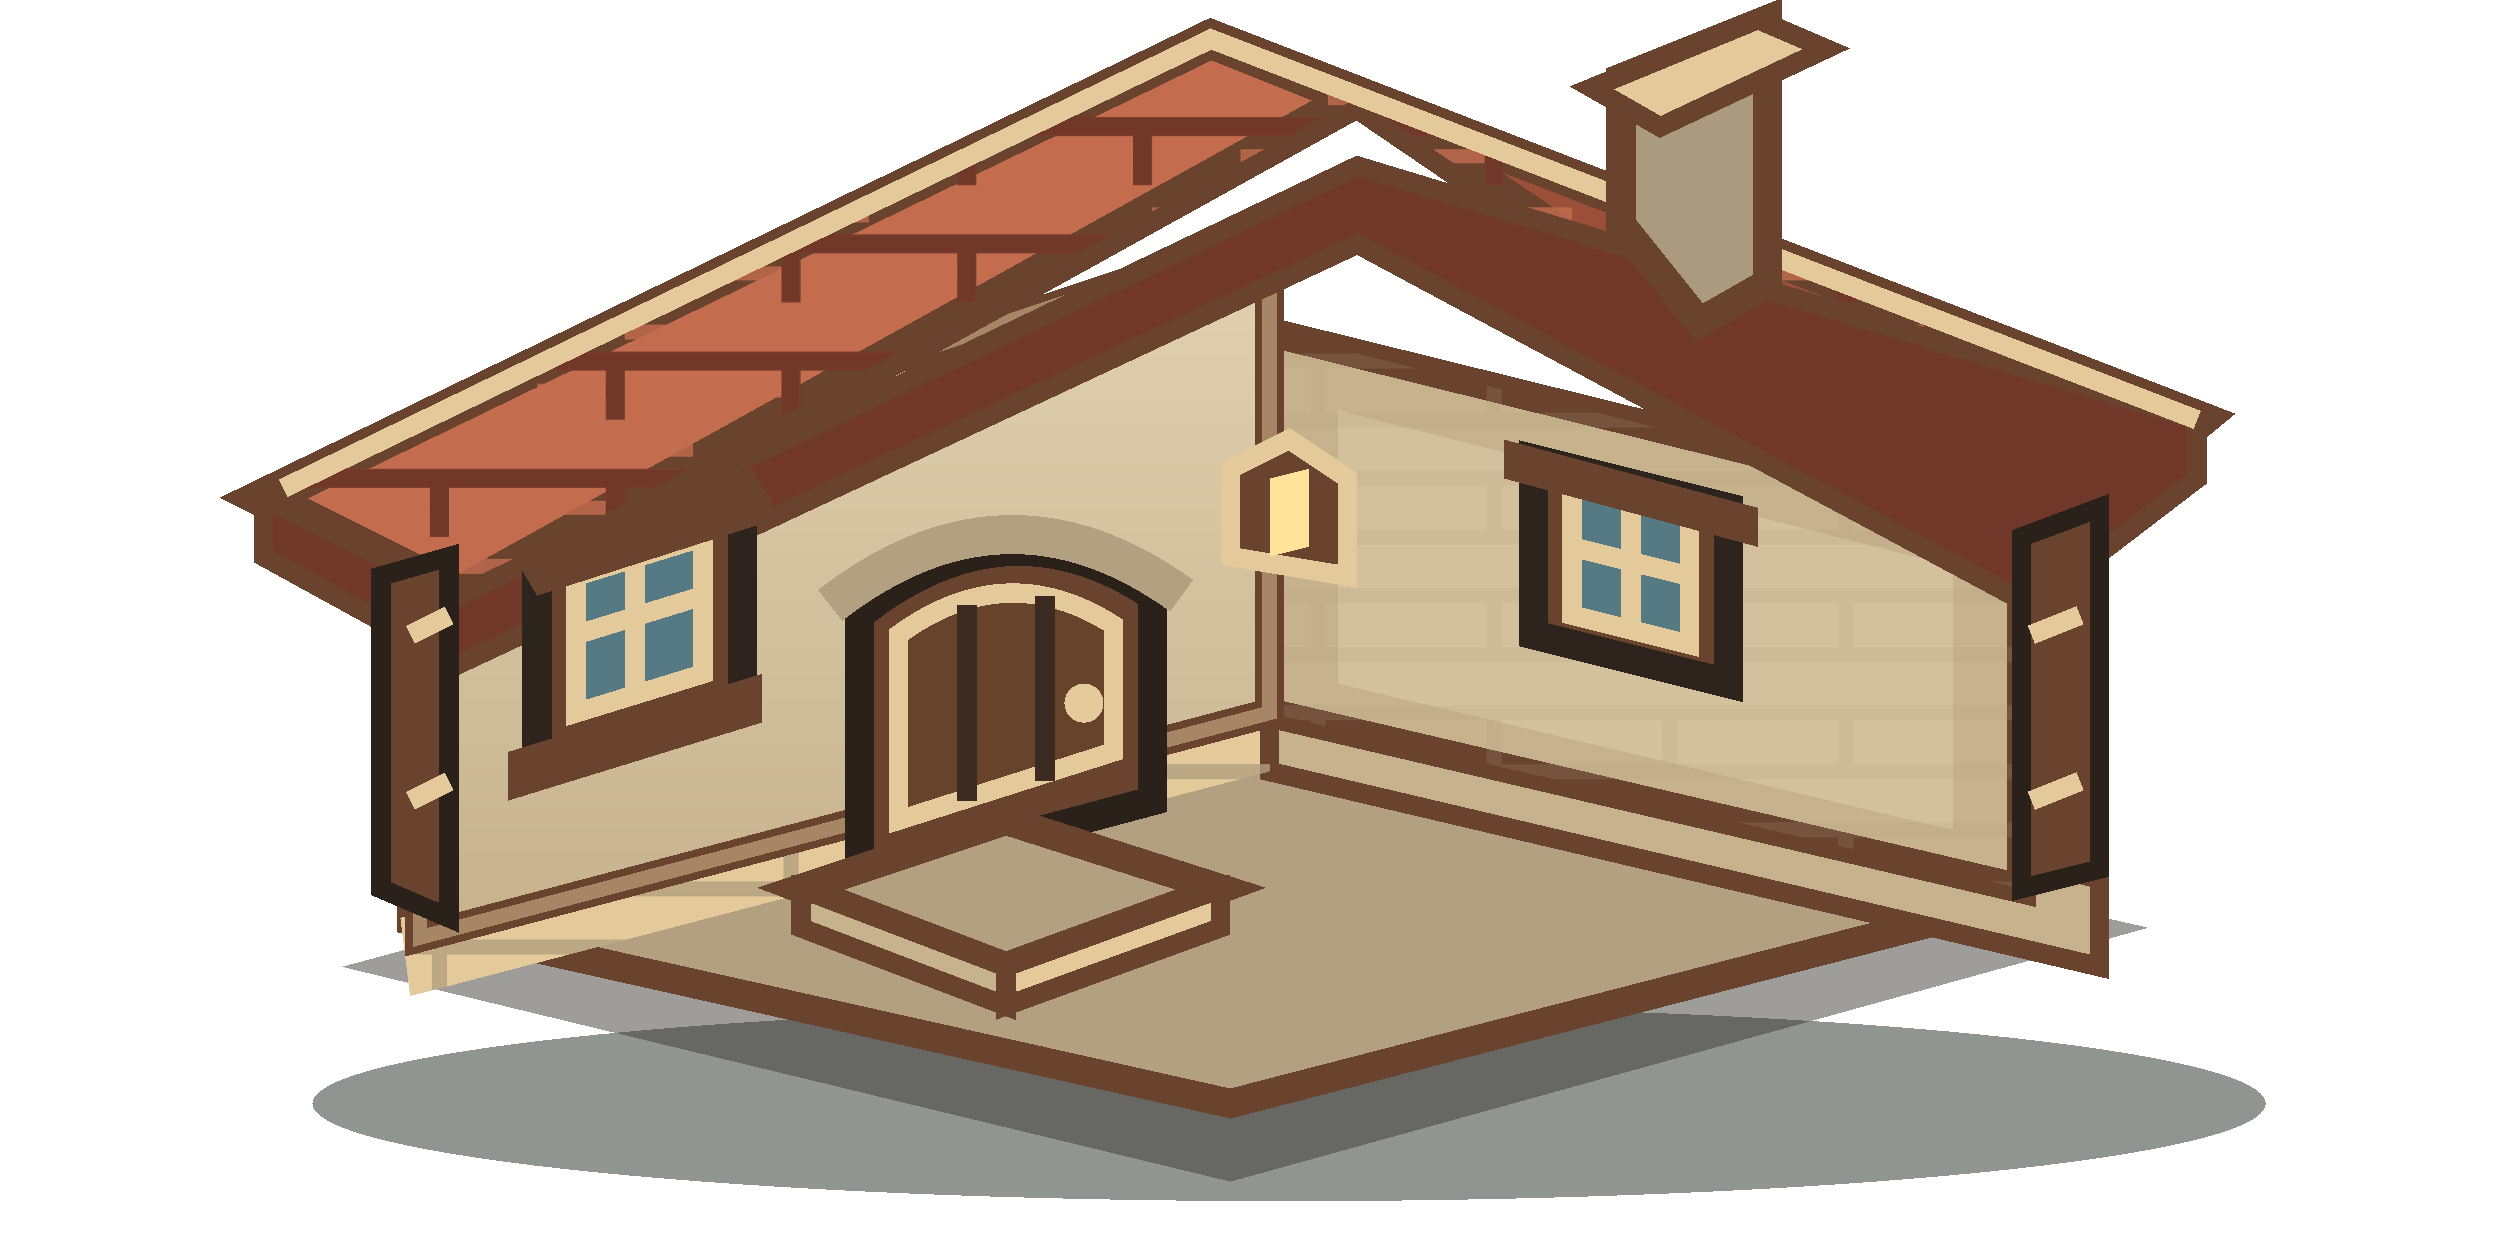
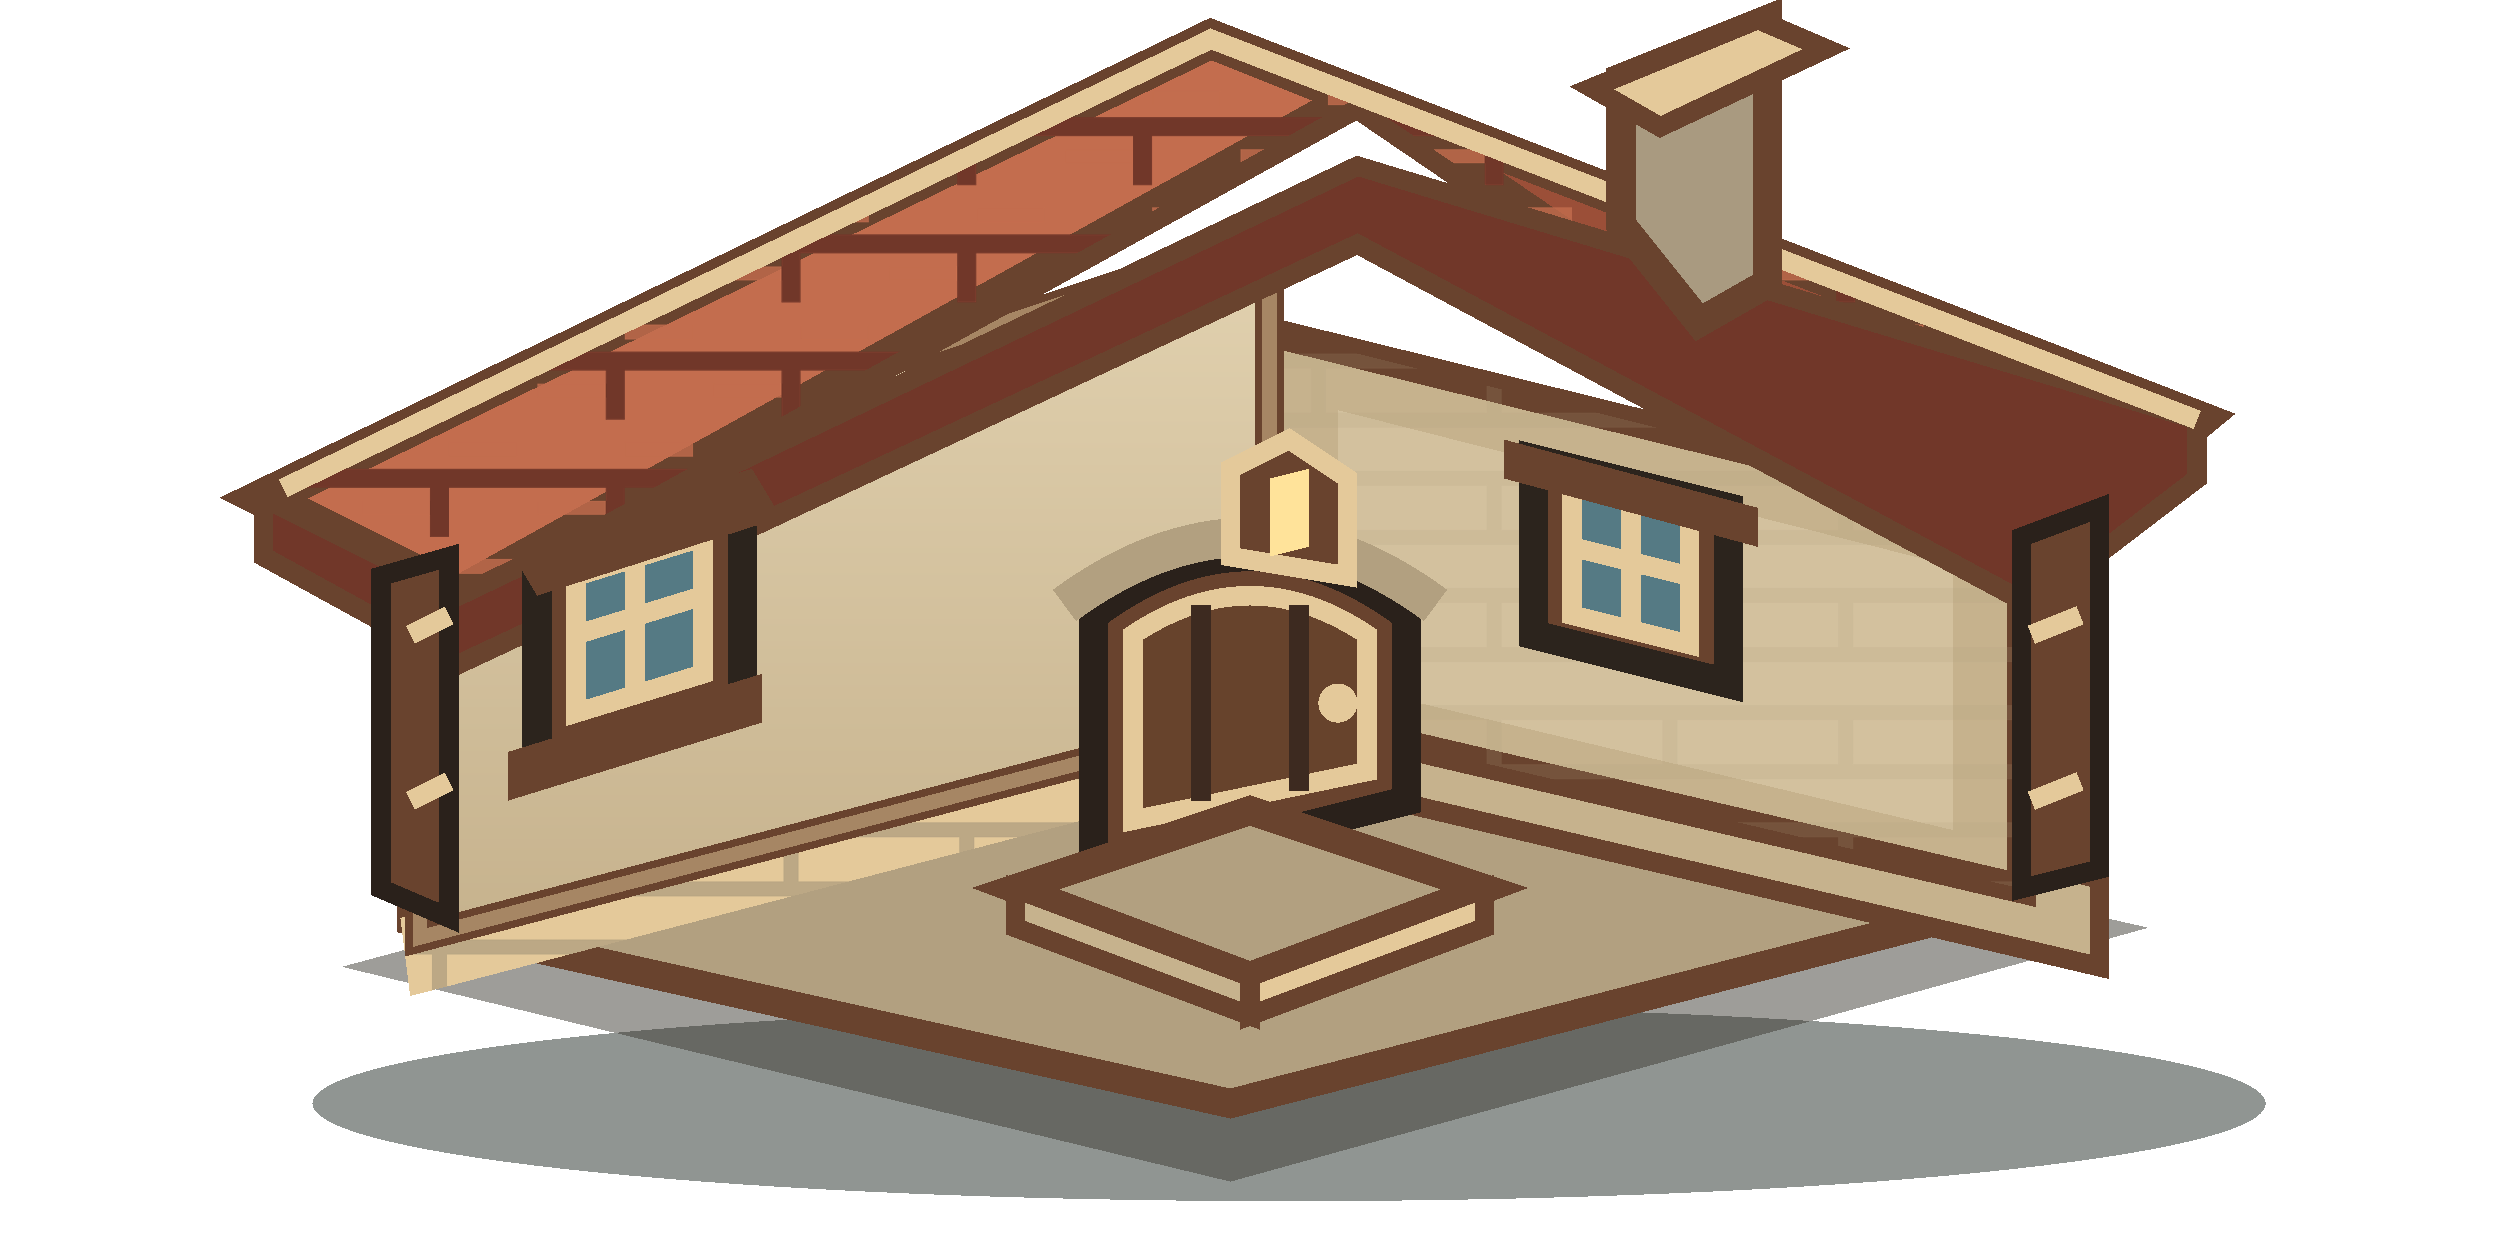
<svg xmlns="http://www.w3.org/2000/svg" viewBox="0 0 256 128" shape-rendering="crispEdges">
  <defs>
    <linearGradient id="front" x1="0" y1="0" x2="0" y2="1">
      <stop stop-color="#e2d2b0" />
      <stop offset="1" stop-color="#c6b28d" />
    </linearGradient>
    <pattern id="tiles" width="18" height="12" patternUnits="userSpaceOnUse">
      <path d="M0 1H18M9 1V7" stroke="#713729" stroke-width="2" />
      <path d="M1 4H8M10 10H17" stroke="#c36d4e" stroke-width="1.5" opacity=".8" />
    </pattern>
    <pattern id="block" width="18" height="12" patternUnits="userSpaceOnUse">
      <path d="M0 1H18M9 1V7M0 7H18" stroke="#b2a080" stroke-width="1.5" opacity=".8" />
    </pattern>
  </defs>
  <ellipse cx="132" cy="113" rx="100" ry="10" fill="#17221b" opacity=".48" />
  <path d="M35 99 128 74 220 95 126 121Z" fill="#3d3c33" opacity=".5" />
  <path d="M41 94 130 70 215 90 126 113Z" fill="#b2a080" stroke="#69432e" stroke-width="3" />
  <path d="M41 94 130 70 130 79 42 102Z" fill="#e4c99a" />
  <path d="M130 70 215 90 215 99 130 79Z" fill="#c6b28d" stroke="#69432e" stroke-width="2" />
  <path d="M42 97 130 74 130 79 42 102Z" fill="url(#block)" />
  <path d="M130 34 207 53 207 91 130 73Z" fill="#c6b28d" stroke="#69432e" stroke-width="3" />
  <path d="M137 42 200 58 200 85 137 70Z" fill="#e2d2b0" opacity=".48" />
  <path d="M130 34 207 53 207 91 130 73Z" fill="url(#block)" opacity="0.22" />
  <path d="M43 53 130 24 130 73 43 96Z" fill="url(#front)" stroke="#69432e" stroke-width="3" />
  <path d="M43 53 130 24 130 73 43 96Z" fill="none" stroke="#e4c99a" stroke-width="1.5" opacity=".5" />
  <path d="M27 51 124 4 139 10 47 61Z" fill="#c36d4e" stroke="#69432e" stroke-width="4" />
  <path d="M124 4 225 43 208 57 139 10Z" fill="#9b4f38" stroke="#69432e" stroke-width="4" />
  <path d="M27 51 124 4 139 10 47 61Z" fill="url(#tiles)" />
  <path d="M124 4 225 43 208 57 139 10Z" fill="url(#tiles)" />
  <path d="M27 51 47 61 139 17 225 43 225 49 208 62 139 25 47 68 27 57Z" fill="#713729" stroke="#69432e" stroke-width="2" />
  <path d="M29 50 124 4 225 43" fill="none" stroke="#e4c99a" stroke-width="2" />
  <path d="M166 23 166 8 181 2 181 29 174 33Z" fill="#a99a80" stroke="#69432e" stroke-width="3" />
  <path d="M163 9 180 2 187 5 170 13Z" fill="#e4c99a" stroke="#69432e" stroke-width="2" />
  <path d="M55 58 76 51 76 72 55 78Z" fill="#69432e" stroke="#2c241d" stroke-width="3" />
  <path d="M59 59 72 55 72 69 59 73Z" fill="#557a84" stroke="#e4c99a" stroke-width="2" />
  <path d="M65 57V71M59 65 72 61" stroke="#e4c99a" stroke-width="2" />
  <path d="M52 56 77 48 80 53 55 61Z" fill="#69432e" />
  <path d="M52 77 78 69 78 74 52 82Z" fill="#69432e" />
  <path d="M157 47 177 52 177 70 157 65Z" fill="#69432e" stroke="#2c241d" stroke-width="3" />
  <path d="M161 49 173 53 173 66 161 63Z" fill="#557a84" stroke="#e4c99a" stroke-width="2" />
  <path d="M167 51V64M161 56 173 59" stroke="#e4c99a" stroke-width="2" />
  <path d="M154 45 180 52 180 56 154 49Z" fill="#69432e" />
-   <path d="M88 79V63Q103 51 118 61V71L118 82 88 90Z" fill="#69432e" stroke="#2a211b" stroke-width="3" />
-   <path d="M92 77V65Q103 57 114 64V77L92 84Z" fill="#67432c" stroke="#e4c99a" stroke-width="2" />
-   <path d="M99 62V82M107 61V80" stroke="#3d2a20" stroke-width="2" />
-   <circle cx="111" cy="72" r="2" fill="#e4c99a" />
-   <path d="M85 62Q103 48 121 61" fill="none" stroke="#b2a080" stroke-width="4" />
-   <path d="M82 91 103 84 125 91 103 99Z" fill="#b2a080" stroke="#69432e" stroke-width="3" />
-   <path d="M82 91 103 99 103 103 82 95Z" fill="#c6b28d" stroke="#69432e" stroke-width="2" />
-   <path d="M103 99 125 91 125 95 103 103Z" fill="#e4c99a" stroke="#69432e" stroke-width="2" />
+   <path d="M112 80V63Q128 51 144 63V82L112 90Z" fill="#69432e" stroke="#2a211b" stroke-width="3" />
+   <path d="M116 78V65Q128 57 140 65V79L116 84Z" fill="#67432c" stroke="#e4c99a" stroke-width="2" />
+   <path d="M123 62V82M133 62V81" stroke="#3d2a20" stroke-width="2" />
+   <circle cx="137" cy="72" r="2" fill="#e4c99a" />
+   <path d="M109 62Q128 48 147 62" fill="none" stroke="#b2a080" stroke-width="4" />
+   <path d="M104 91 128 83 152 91 128 100Z" fill="#b2a080" stroke="#69432e" stroke-width="3" />
+   <path d="M104 91 128 100 128 104 104 95Z" fill="#c6b28d" stroke="#69432e" stroke-width="2" />
+   <path d="M128 100 152 91 152 95 128 104Z" fill="#e4c99a" stroke="#69432e" stroke-width="2" />
  <path d="M126 57V48L132 45 138 49V59Z" fill="#69432e" stroke="#e4c99a" stroke-width="2" />
  <path d="M130 49 134 48V56L130 57Z" fill="#ffe39a" />
  <path d="M39 59 46 57 46 94 39 91ZM207 55 215 52 215 89 207 91Z" fill="#69432e" stroke="#2a211b" stroke-width="2" />
  <path d="M42 65 46 63M42 82 46 80M208 65 213 63M208 82 213 80" stroke="#e4c99a" stroke-width="2" />
</svg>
